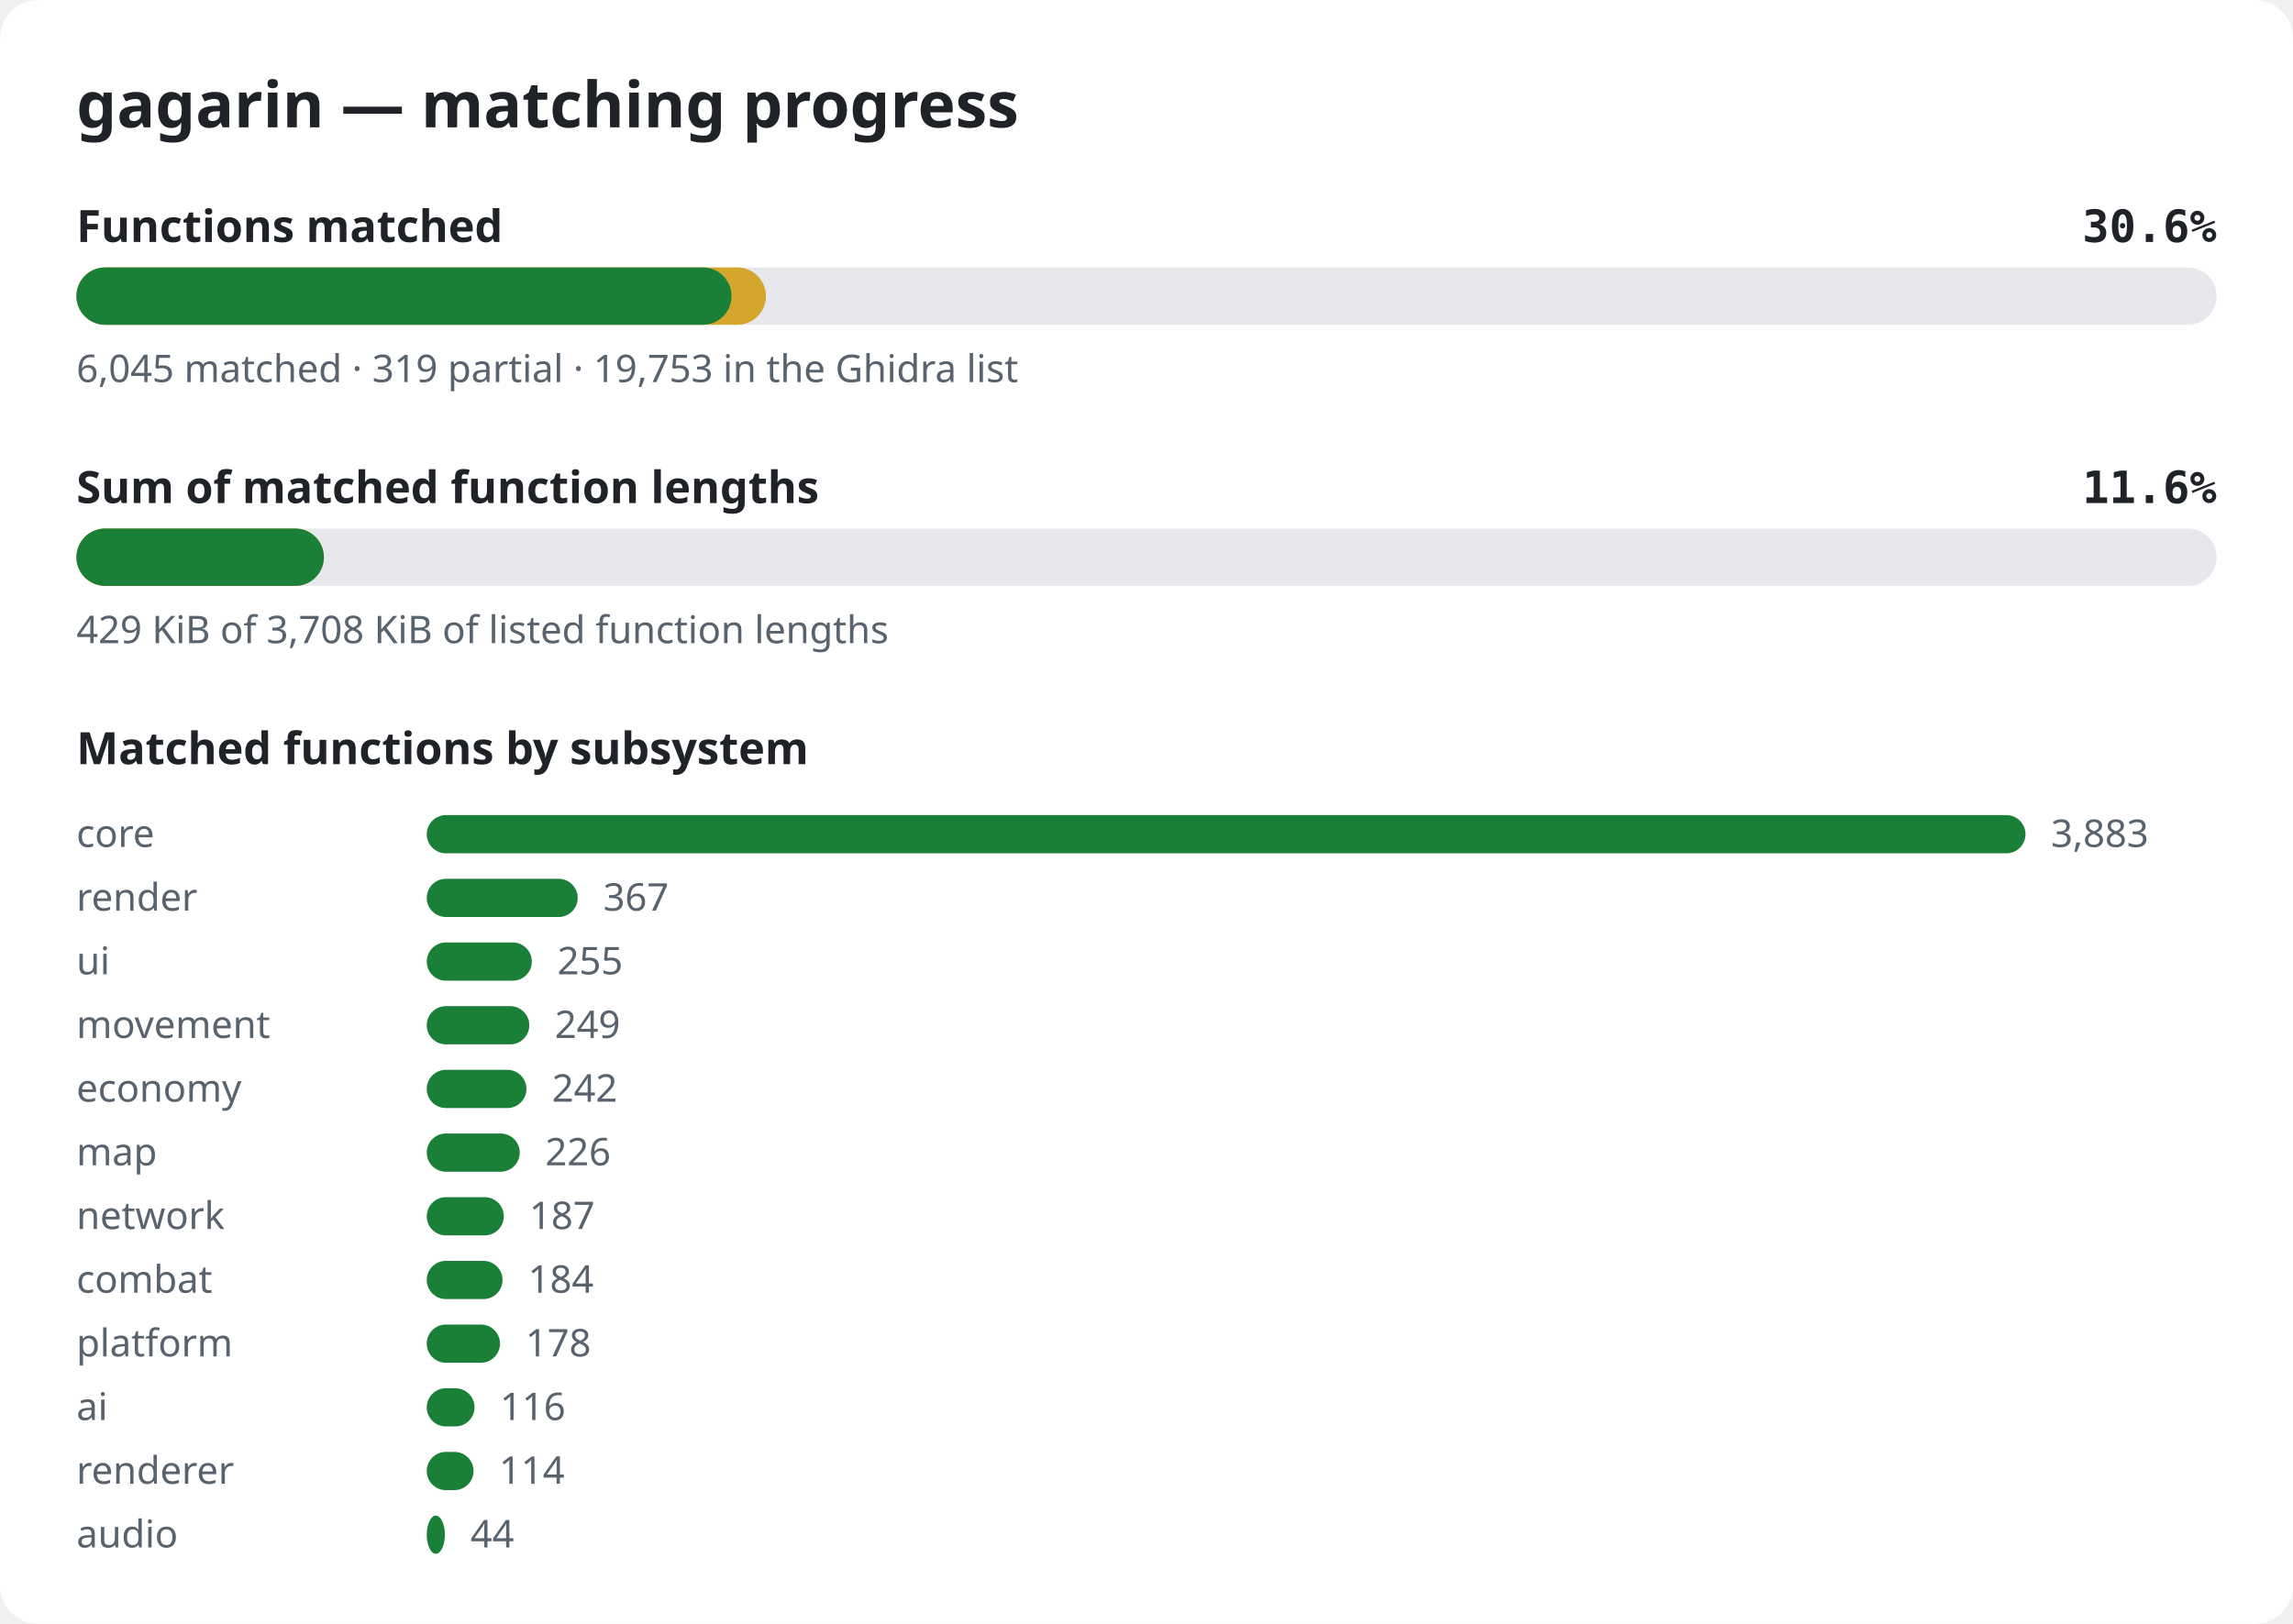
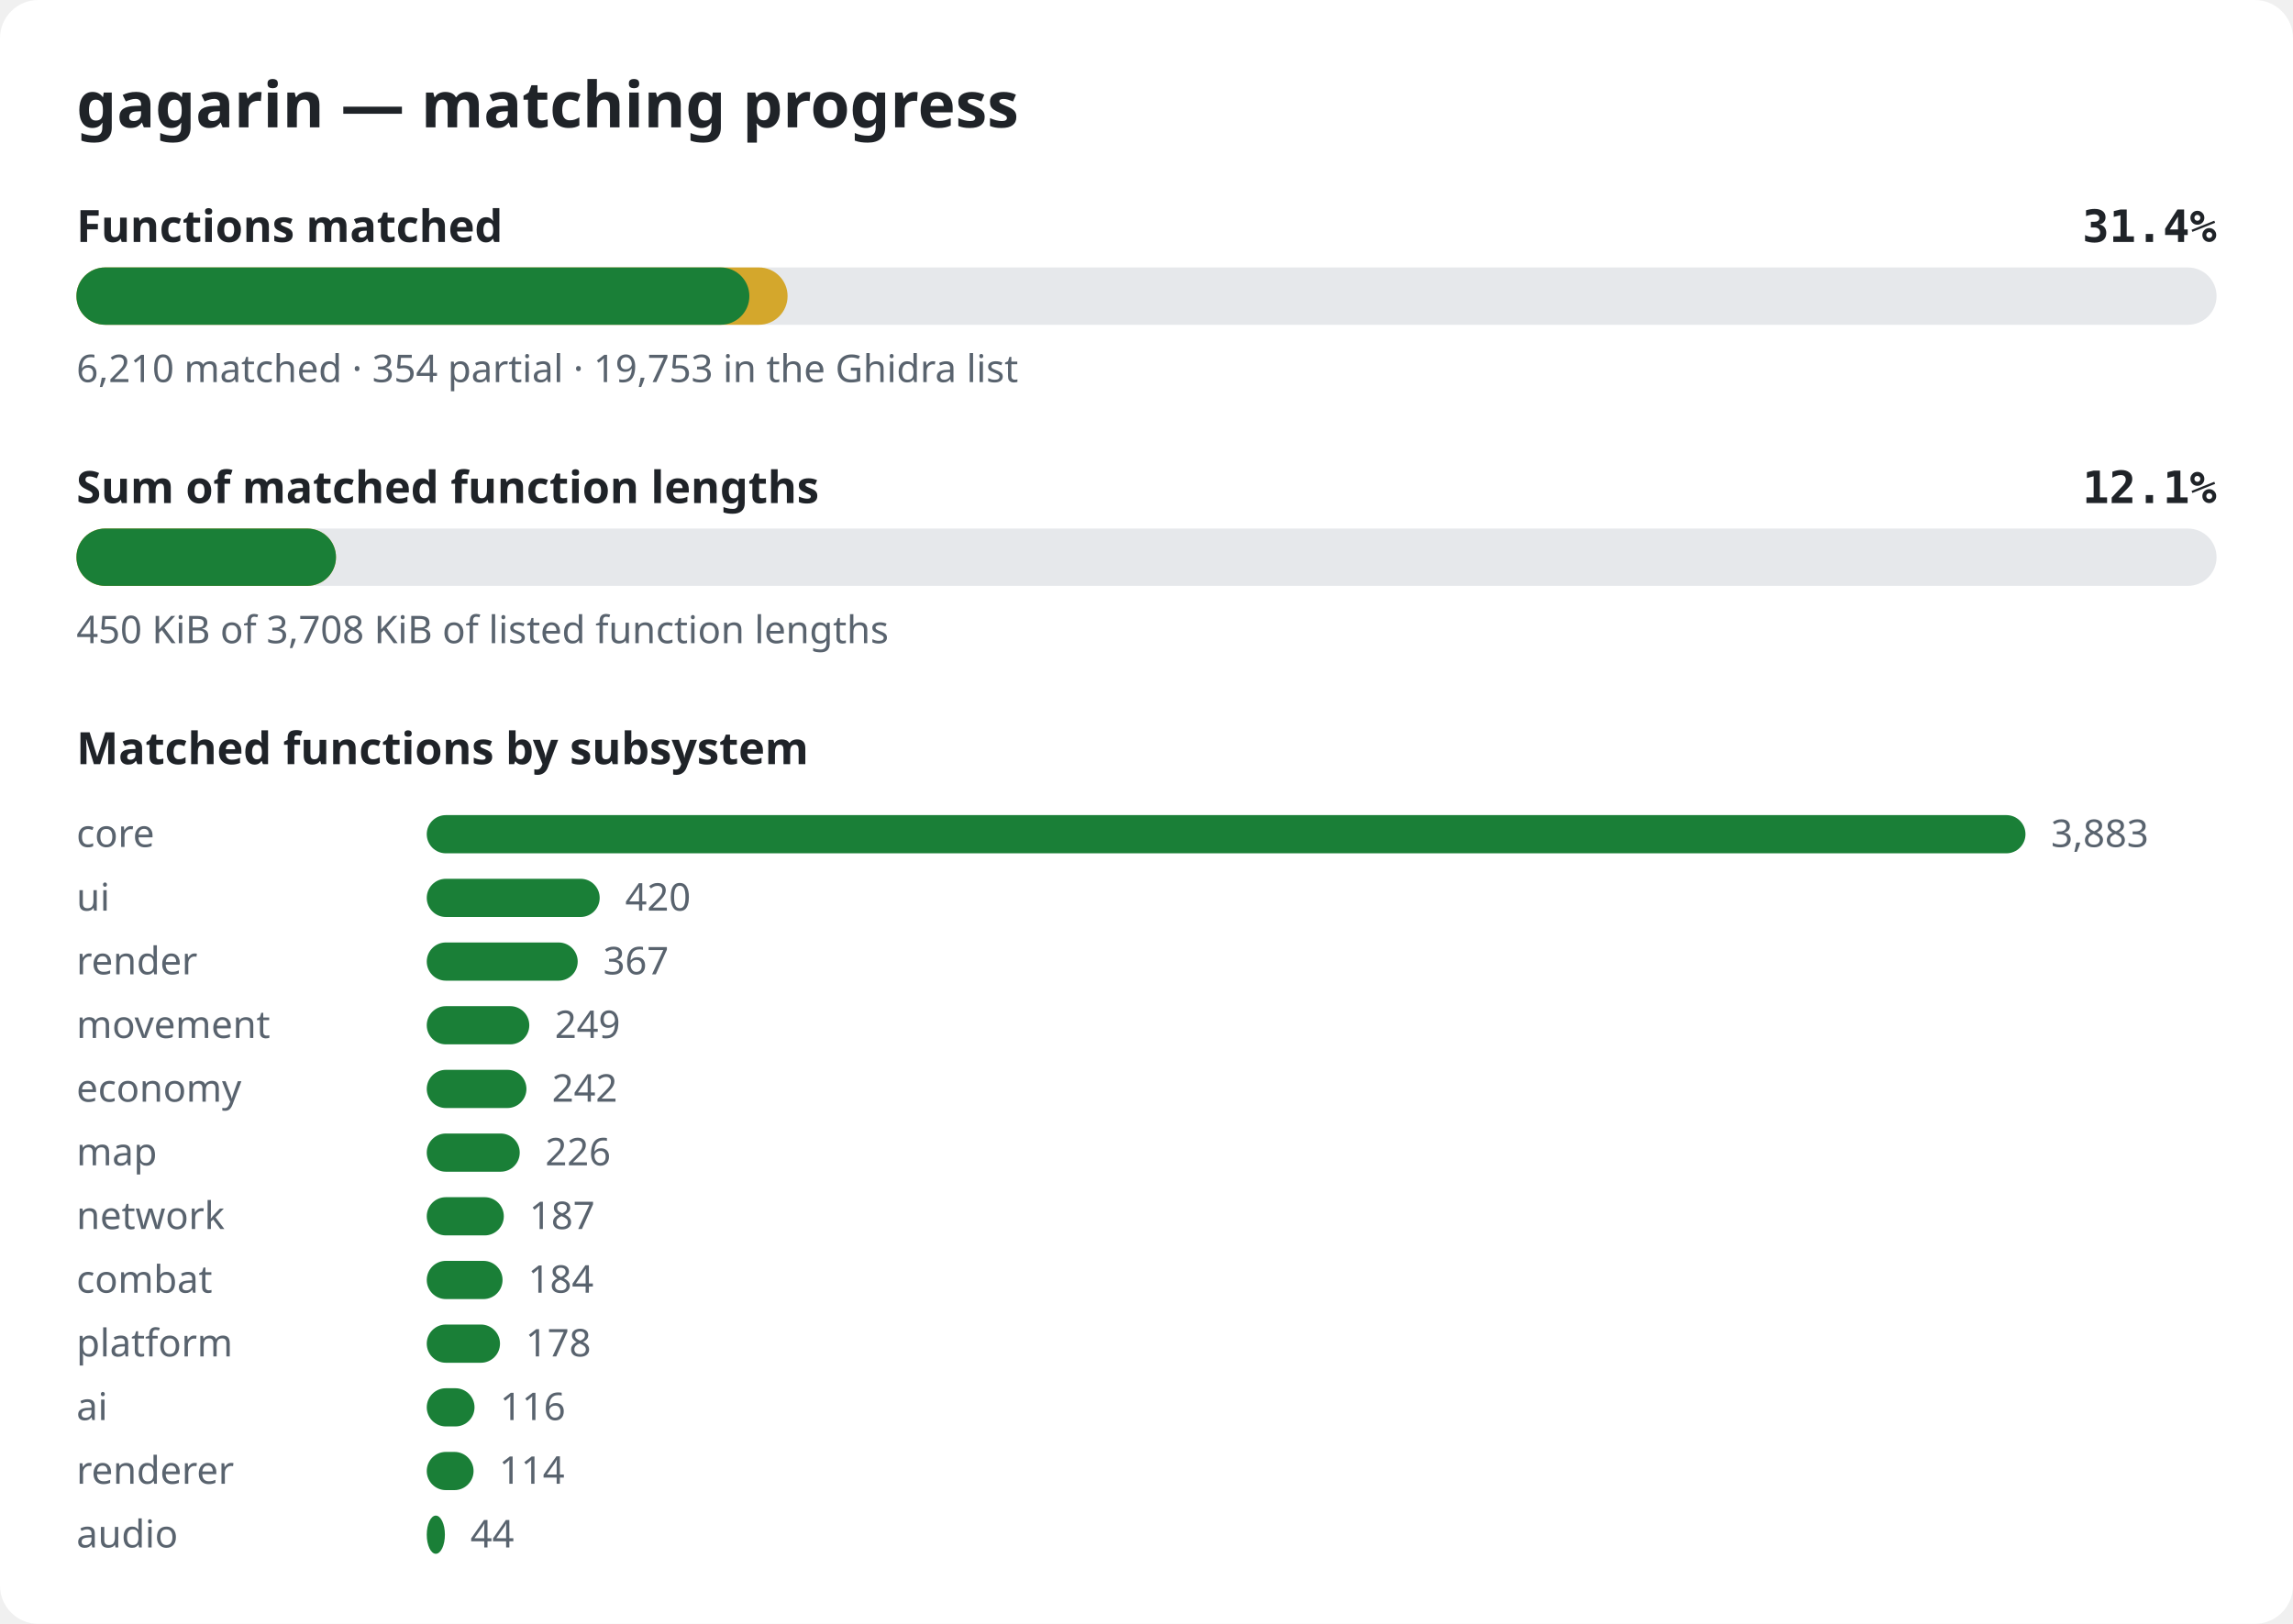
<svg xmlns="http://www.w3.org/2000/svg" width="720" height="510" viewBox="0 0 720 510" role="img" aria-label="gagarin matching progress">
  <style>.bg{fill:#ffffff}.title{font:600 20px sans-serif;fill:#1f2328}.label{font:600 14px sans-serif;fill:#1f2328}.pct{font:600 14px monospace;fill:#1f2328}.note{font:12px sans-serif;fill:#59636e}.track{fill:#e6e8eb}.done{fill:#1a7f37}.partial{fill:#d4a72c}@media (prefers-color-scheme: dark){.bg{fill:#0d1117}.title,.label,.pct{fill:#e6edf3}.note{fill:#9198a1}.track{fill:#262c36}.done{fill:#3fb950}.partial{fill:#d29922}}</style>
  <rect width="720" height="510" rx="12" class="bg" />
  <text x="24" y="40" class="title">gagarin — matching progress</text>
  <text x="24" y="76" class="label">Functions matched</text>
-   <text x="696" y="76" class="pct" text-anchor="end">30.6%</text>
+   <text x="696" y="76" class="pct" text-anchor="end">31.4%</text>
  <rect x="24" y="84" width="672" height="18" rx="9" class="track" />
-   <rect x="24" y="84" width="216.5" height="18" rx="9" class="partial" />
-   <rect x="24" y="84" width="205.7" height="18" rx="9" class="done" />
-   <text x="24" y="120" class="note">6,045 matched · 319 partial · 19,753 in the Ghidra list</text>
+   <rect x="24" y="84" width="223.3" height="18" rx="9" class="partial" />
+   <rect x="24" y="84" width="211.3" height="18" rx="9" class="done" />
+   <text x="24" y="120" class="note">6,210 matched · 354 partial · 19,753 in the Ghidra list</text>
  <text x="24" y="158" class="label">Sum of matched function lengths</text>
-   <text x="696" y="158" class="pct" text-anchor="end">11.6%</text>
+   <text x="696" y="158" class="pct" text-anchor="end">12.1%</text>
  <rect x="24" y="166" width="672" height="18" rx="9" class="track" />
-   <rect x="24" y="166" width="77.7" height="18" rx="9" class="partial" />
-   <rect x="24" y="166" width="77.7" height="18" rx="9" class="done" />
-   <text x="24" y="202" class="note">429 KiB of 3,708 KiB of listed function lengths</text>
+   <rect x="24" y="166" width="81.5" height="18" rx="9" class="partial" />
+   <rect x="24" y="166" width="81.5" height="18" rx="9" class="done" />
+   <text x="24" y="202" class="note">450 KiB of 3,708 KiB of listed function lengths</text>
  <text x="24" y="240" class="label">Matched functions by subsystem</text>
  <text x="24" y="266" class="note">core</text>
  <rect x="134" y="256" width="502.0" height="12" rx="6" class="done" />
  <text x="644.0" y="266" class="note">3,883</text>
-   <text x="24" y="286" class="note">render</text>
-   <rect x="134" y="276" width="47.4" height="12" rx="6" class="done" />
-   <text x="189.4" y="286" class="note">367</text>
-   <text x="24" y="306" class="note">ui</text>
-   <rect x="134" y="296" width="33.0" height="12" rx="6" class="done" />
-   <text x="175.0" y="306" class="note">255</text>
+   <text x="24" y="286" class="note">ui</text>
+   <rect x="134" y="276" width="54.3" height="12" rx="6" class="done" />
+   <text x="196.3" y="286" class="note">420</text>
+   <text x="24" y="306" class="note">render</text>
+   <rect x="134" y="296" width="47.4" height="12" rx="6" class="done" />
+   <text x="189.4" y="306" class="note">367</text>
  <text x="24" y="326" class="note">movement</text>
  <rect x="134" y="316" width="32.2" height="12" rx="6" class="done" />
  <text x="174.2" y="326" class="note">249</text>
  <text x="24" y="346" class="note">economy</text>
  <rect x="134" y="336" width="31.3" height="12" rx="6" class="done" />
  <text x="173.3" y="346" class="note">242</text>
  <text x="24" y="366" class="note">map</text>
  <rect x="134" y="356" width="29.2" height="12" rx="6" class="done" />
  <text x="171.2" y="366" class="note">226</text>
  <text x="24" y="386" class="note">network</text>
  <rect x="134" y="376" width="24.2" height="12" rx="6" class="done" />
  <text x="166.2" y="386" class="note">187</text>
  <text x="24" y="406" class="note">combat</text>
  <rect x="134" y="396" width="23.8" height="12" rx="6" class="done" />
  <text x="165.8" y="406" class="note">184</text>
  <text x="24" y="426" class="note">platform</text>
  <rect x="134" y="416" width="23.0" height="12" rx="6" class="done" />
  <text x="165.0" y="426" class="note">178</text>
  <text x="24" y="446" class="note">ai</text>
  <rect x="134" y="436" width="15.0" height="12" rx="6" class="done" />
  <text x="157.0" y="446" class="note">116</text>
  <text x="24" y="466" class="note">renderer</text>
  <rect x="134" y="456" width="14.7" height="12" rx="6" class="done" />
  <text x="156.7" y="466" class="note">114</text>
  <text x="24" y="486" class="note">audio</text>
  <rect x="134" y="476" width="5.7" height="12" rx="6" class="done" />
  <text x="147.7" y="486" class="note">44</text>
</svg>
